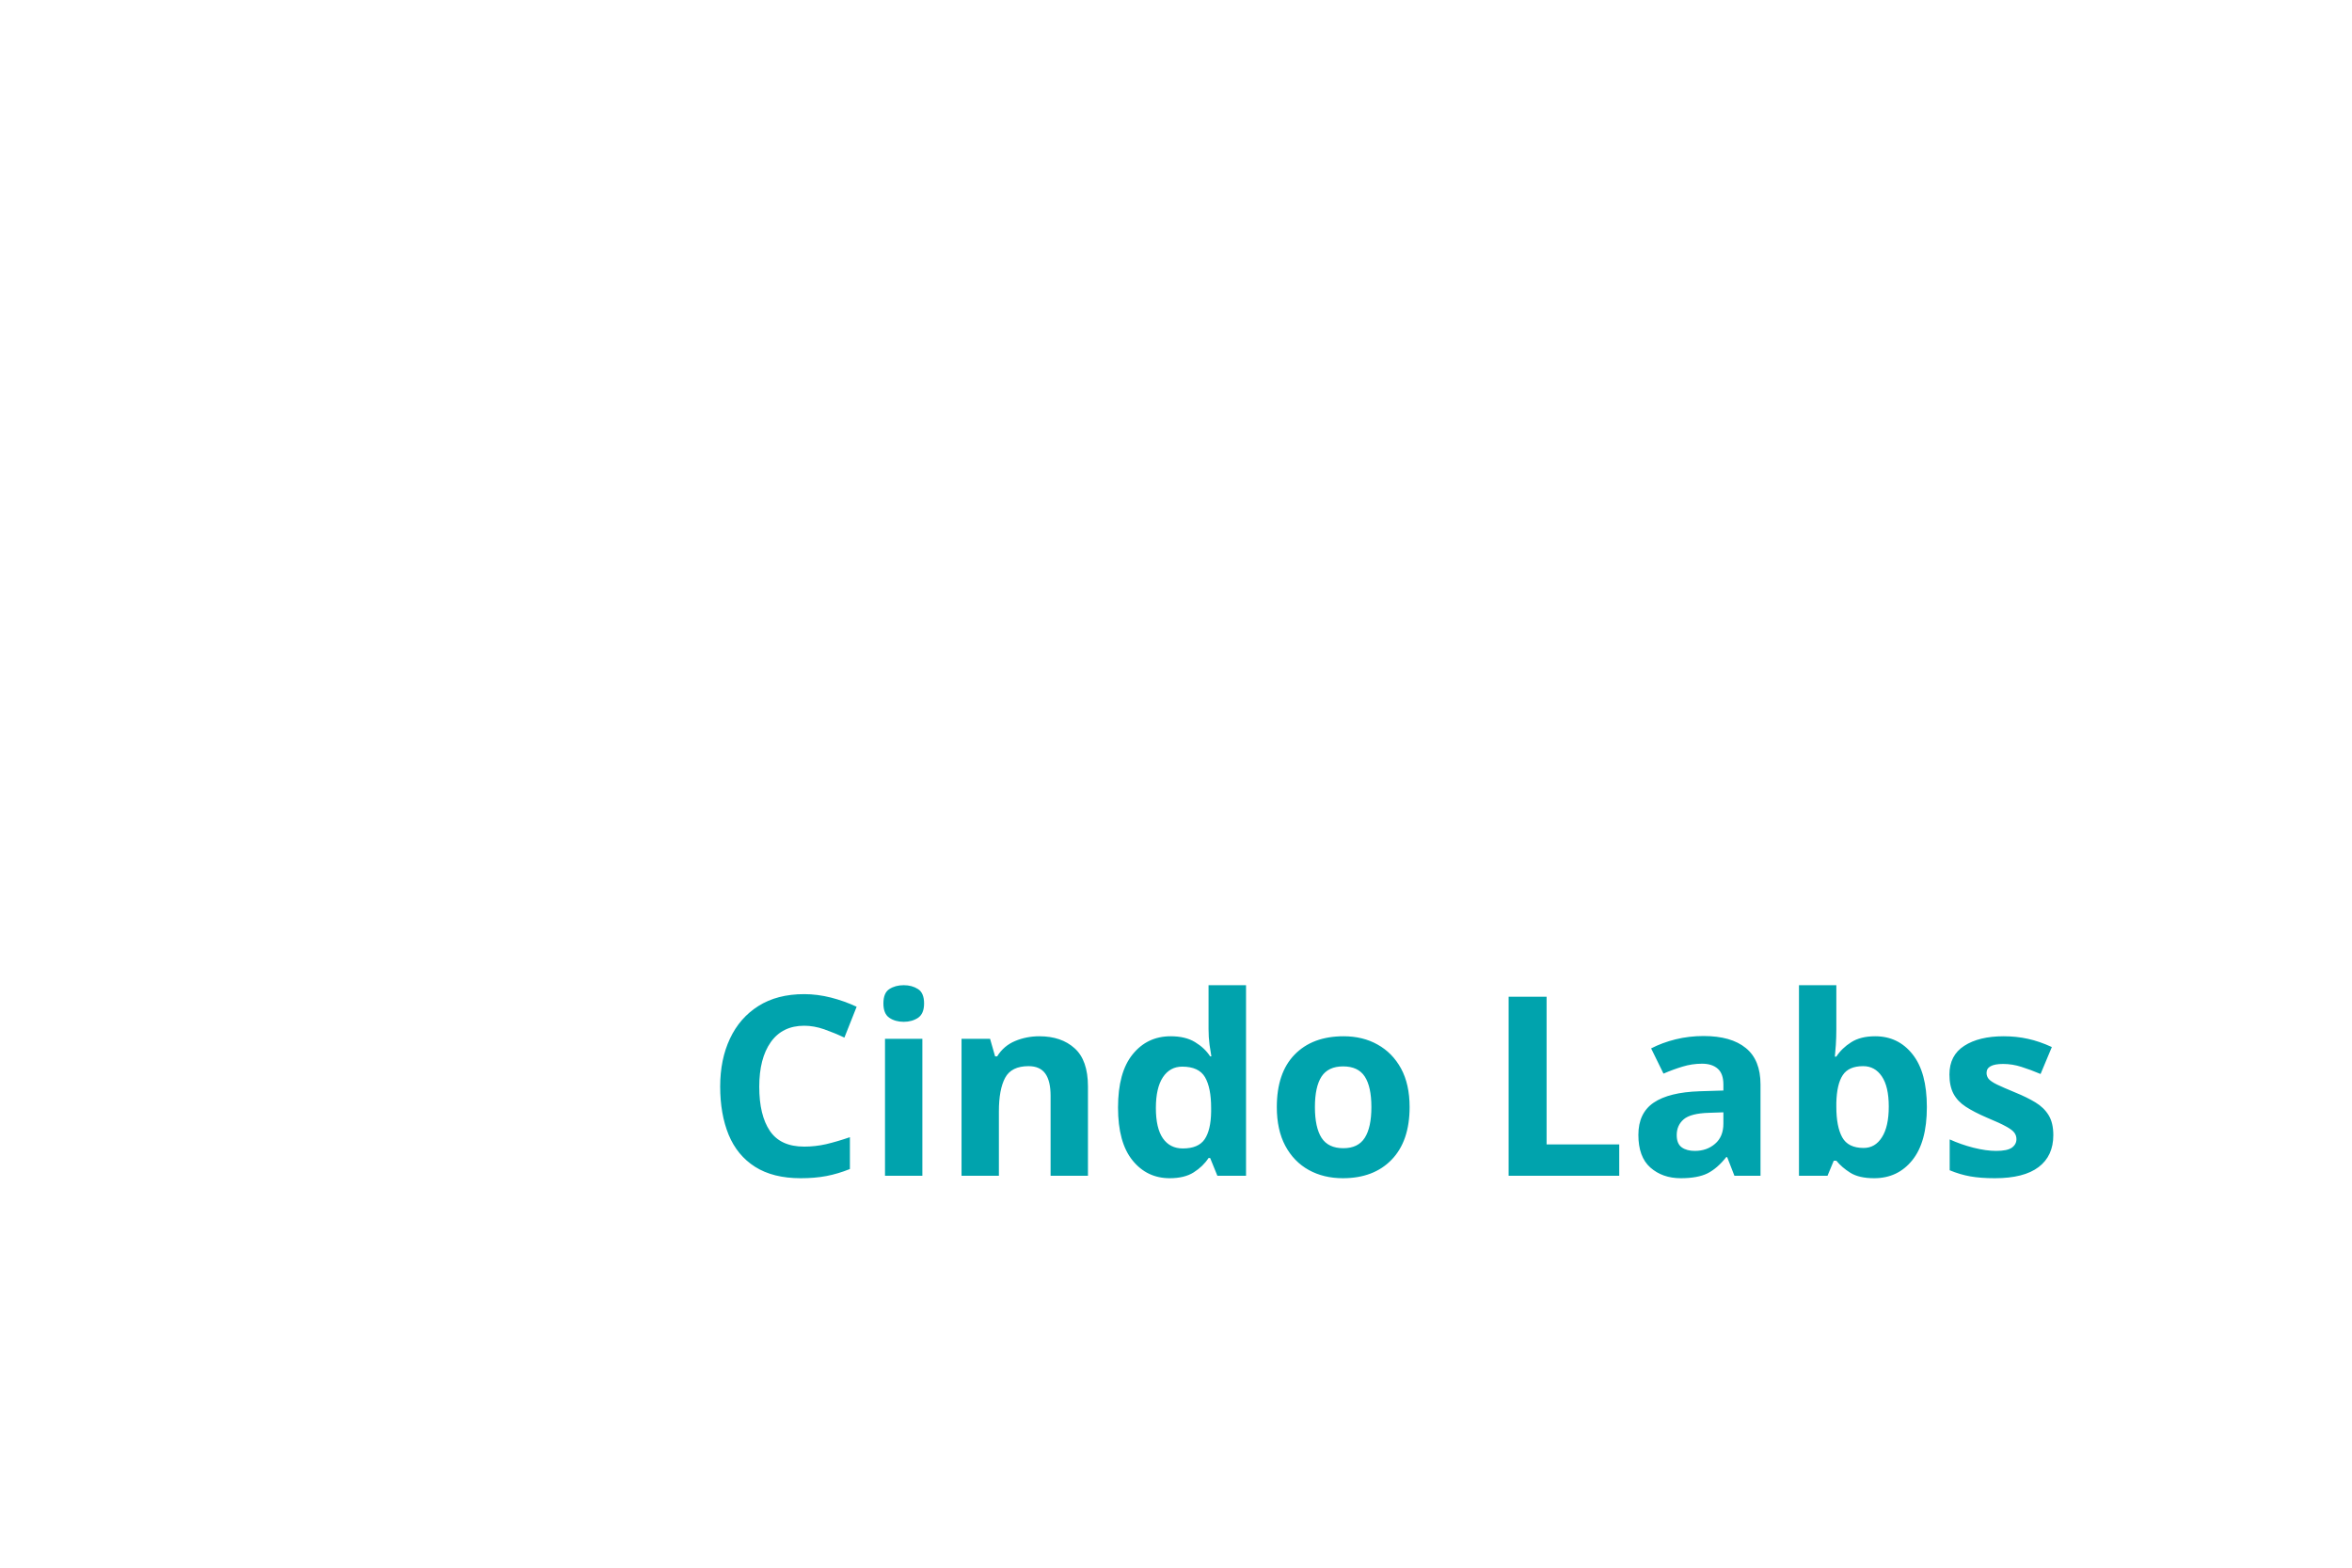
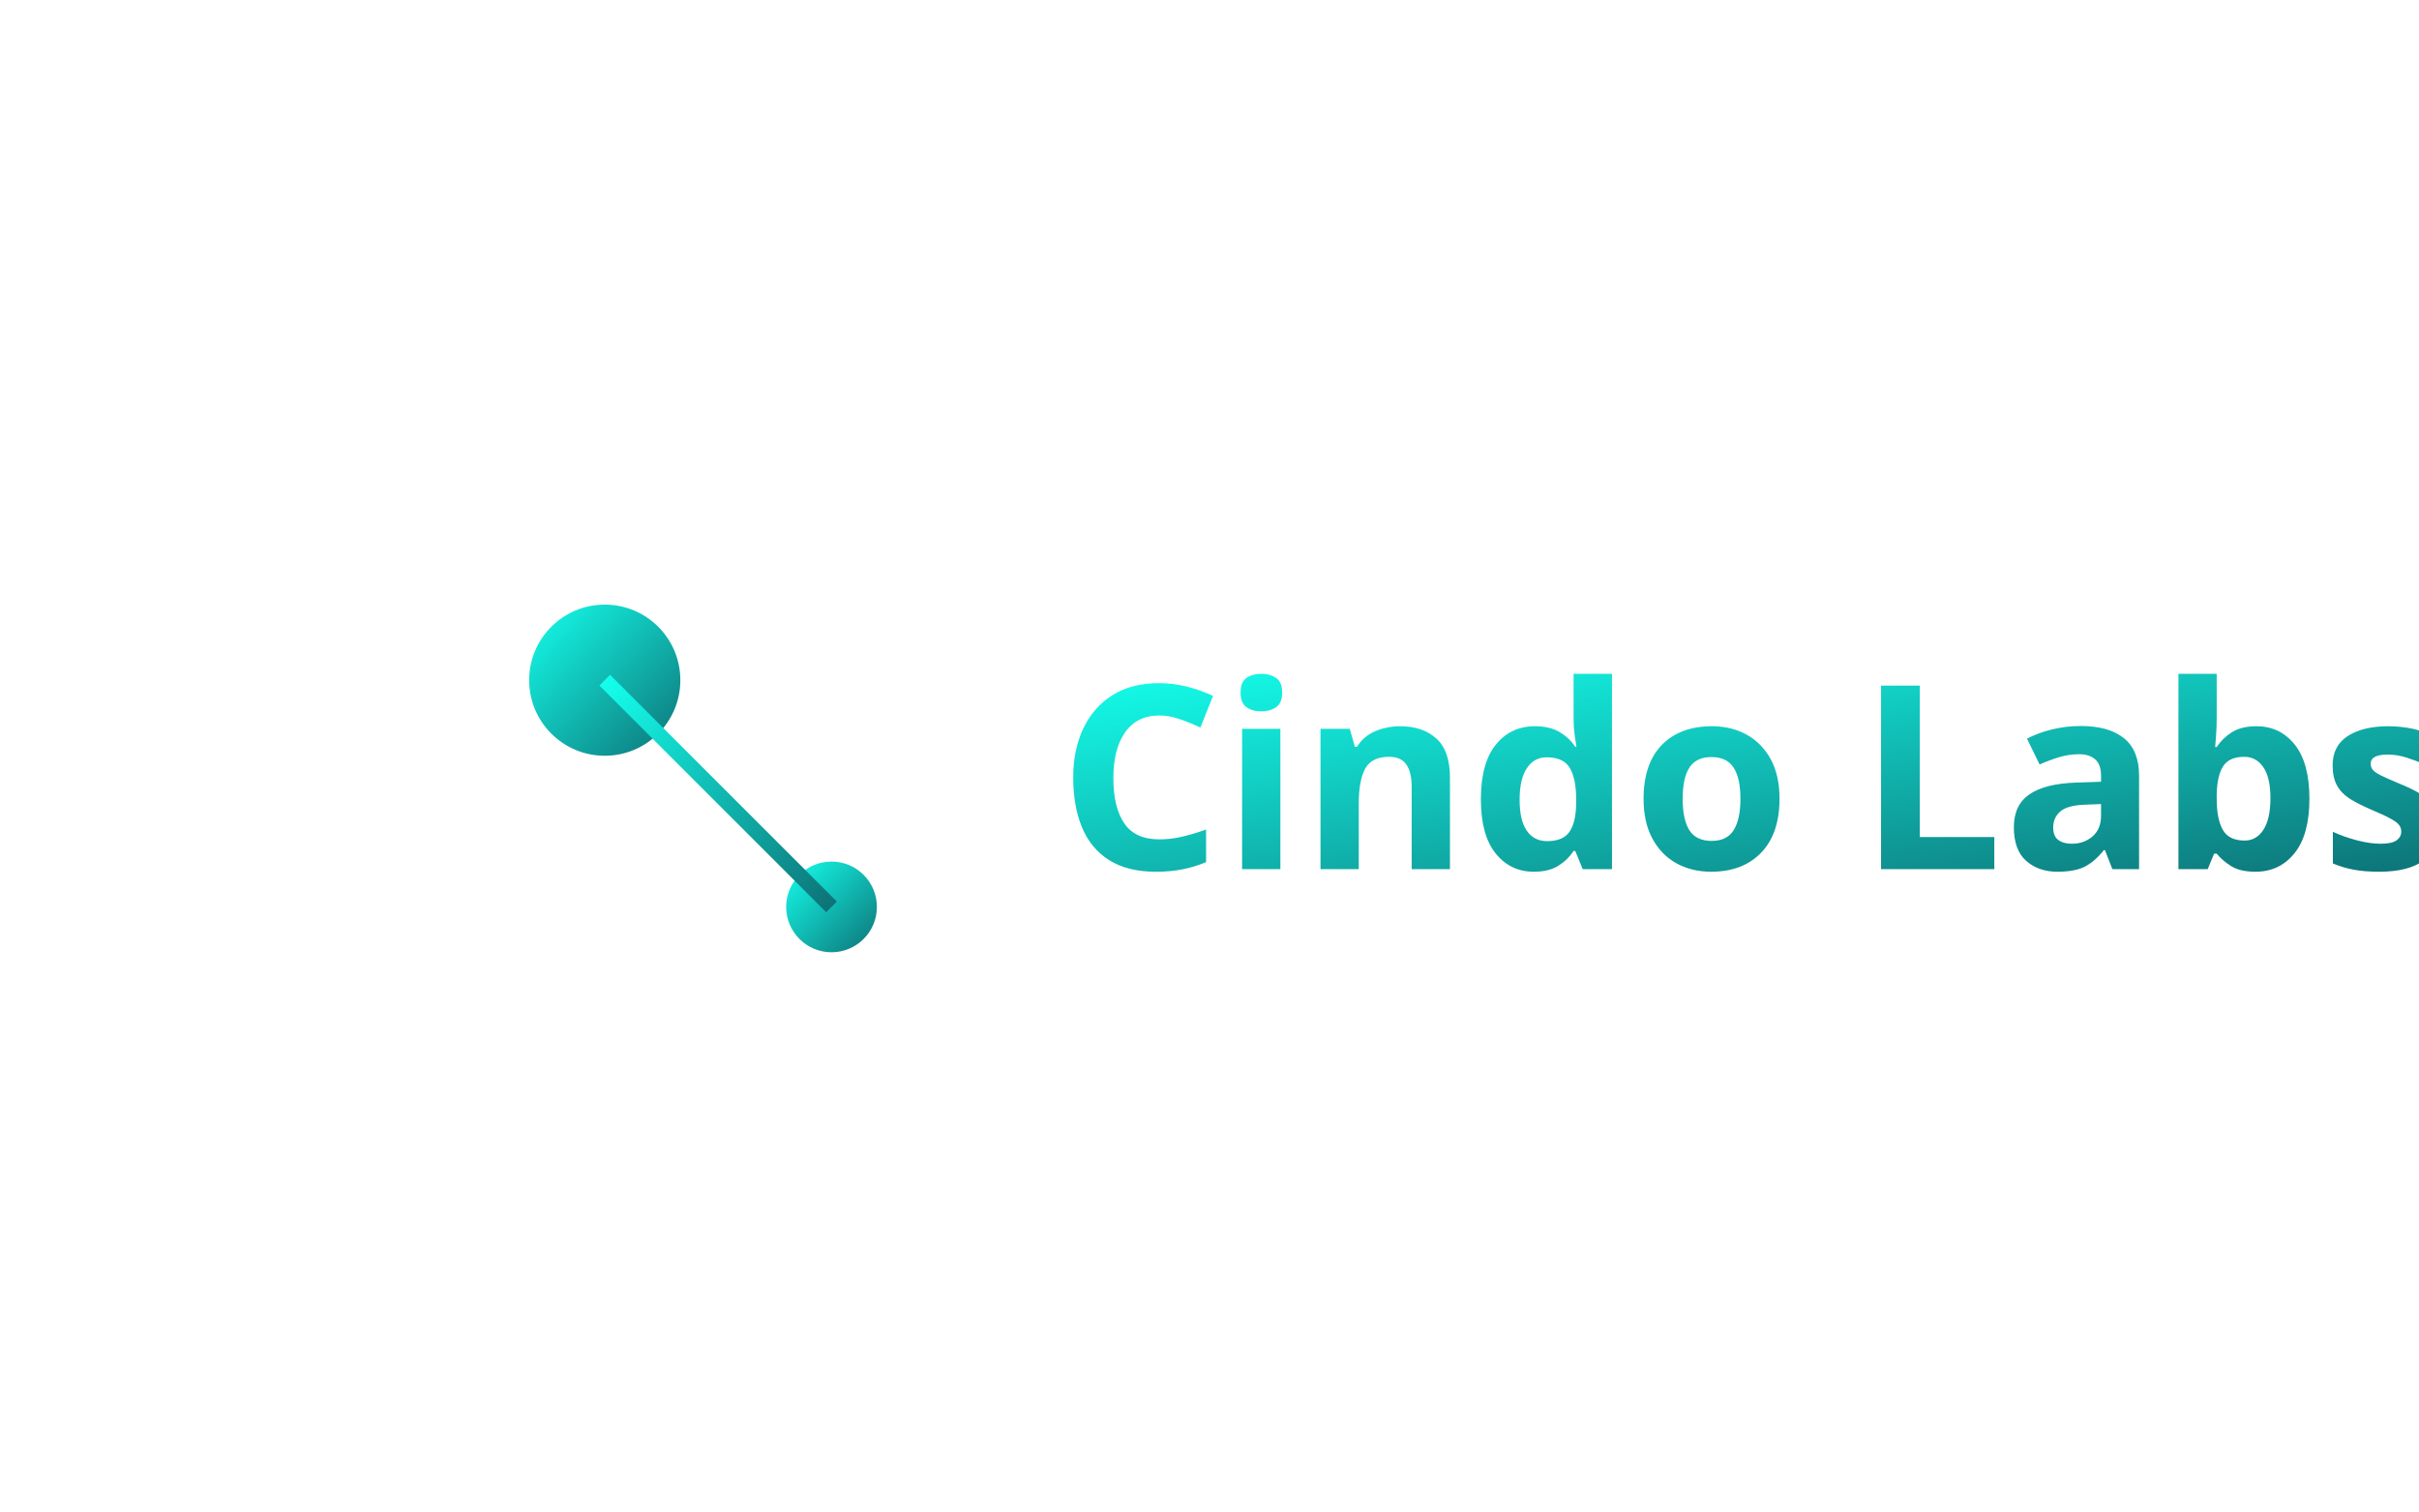
- <svg xmlns="http://www.w3.org/2000/svg" width="300" height="200" viewBox="0 0 300 200">
-   <rect x="0" y="0" width="300" height="200" fill="none" />
-   <text x="90" y="150" text-anchor="start" font-family="Montserrat, sans-serif" font-size="32" font-weight="700" fill="#00A3AD">Cindo Labs</text>
+ <svg xmlns="http://www.w3.org/2000/svg" width="320" height="200" viewBox="0 0 320 200" role="img" aria-label="Cindo Labs Logo">
+   <defs>
+     <linearGradient id="techGrad" x1="0" y1="0" x2="1" y2="1">
+       <stop offset="0%" stop-color="#14FFEC" />
+       <stop offset="100%" stop-color="#0D7377" />
+     </linearGradient>
+   </defs>
+   <circle cx="80" cy="90" r="10" fill="url(#techGrad)">
+     <animate attributeName="r" values="10;14;10" dur="3s" repeatCount="indefinite" />
+   </circle>
+   <circle cx="110" cy="120" r="6" fill="url(#techGrad)">
+     <animate attributeName="r" values="6;10;6" dur="2.5s" repeatCount="indefinite" />
+   </circle>
+   <line x1="80" y1="90" x2="110" y2="120" stroke="url(#techGrad)" stroke-width="2" />
+   <text x="140" y="115" font-family="Rajdhani, Montserrat, sans-serif" font-size="34" font-weight="700" fill="url(#techGrad)">
+     Cindo Labs
+   </text>
</svg>
